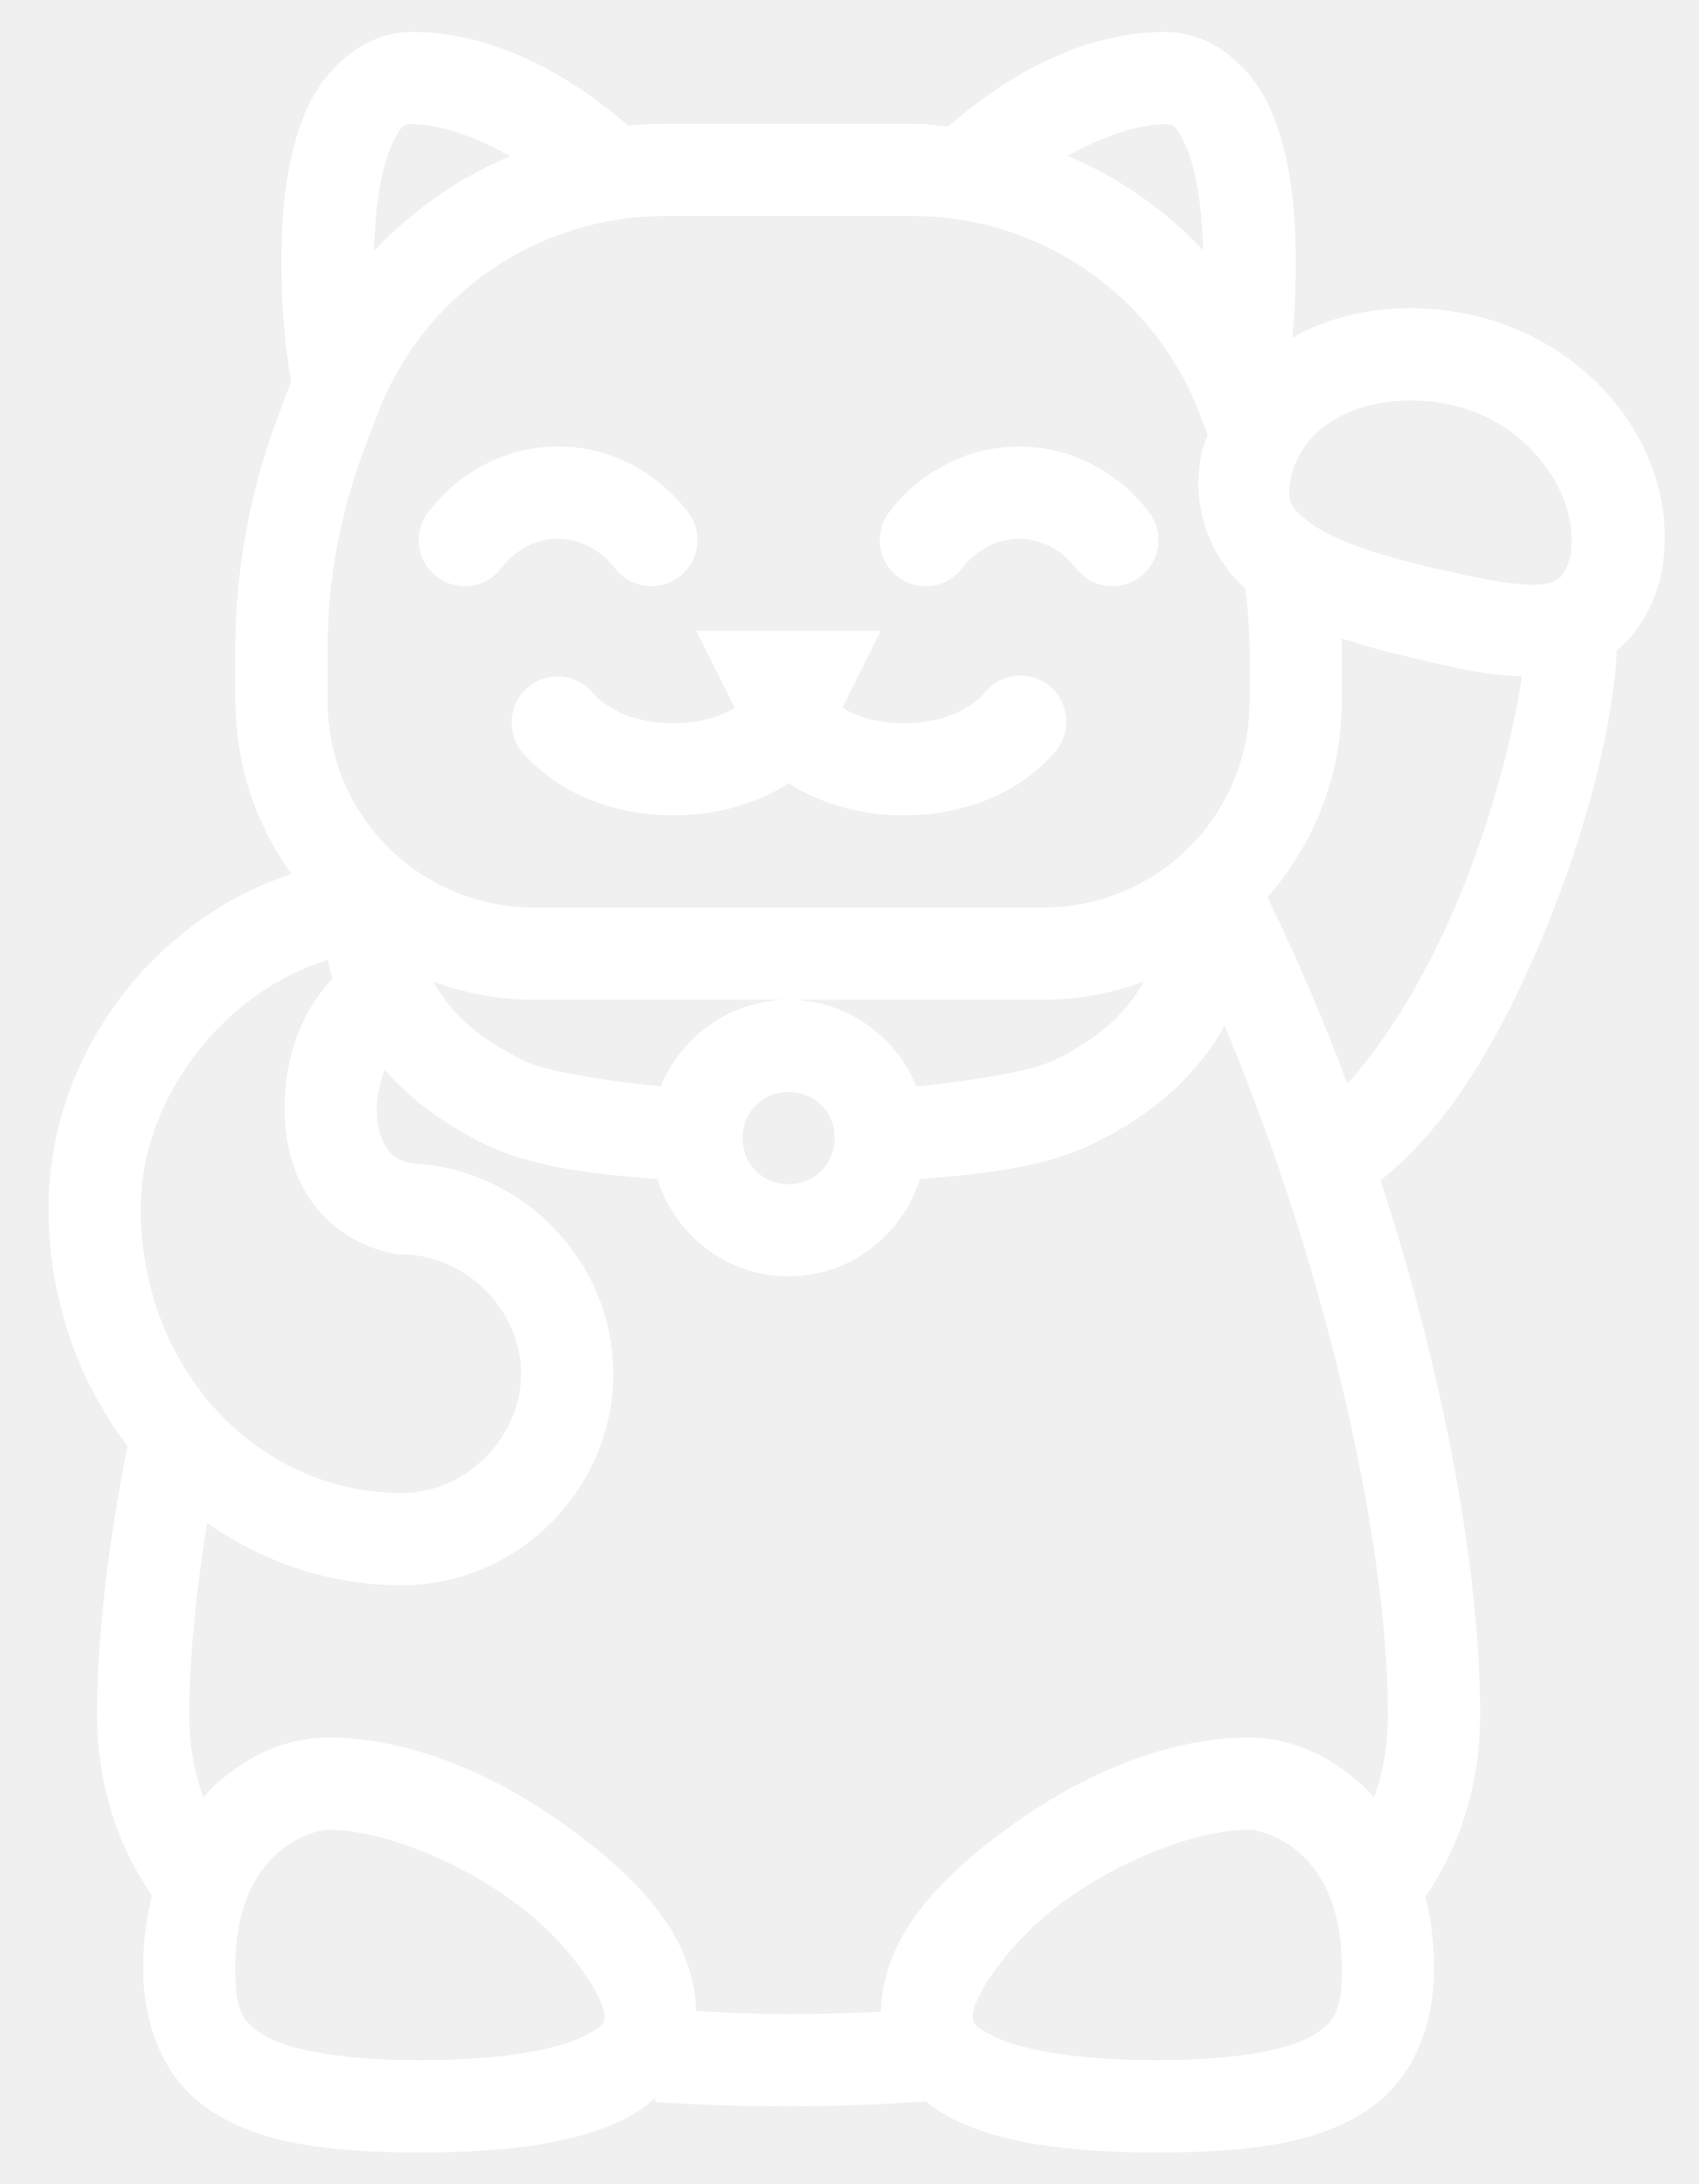
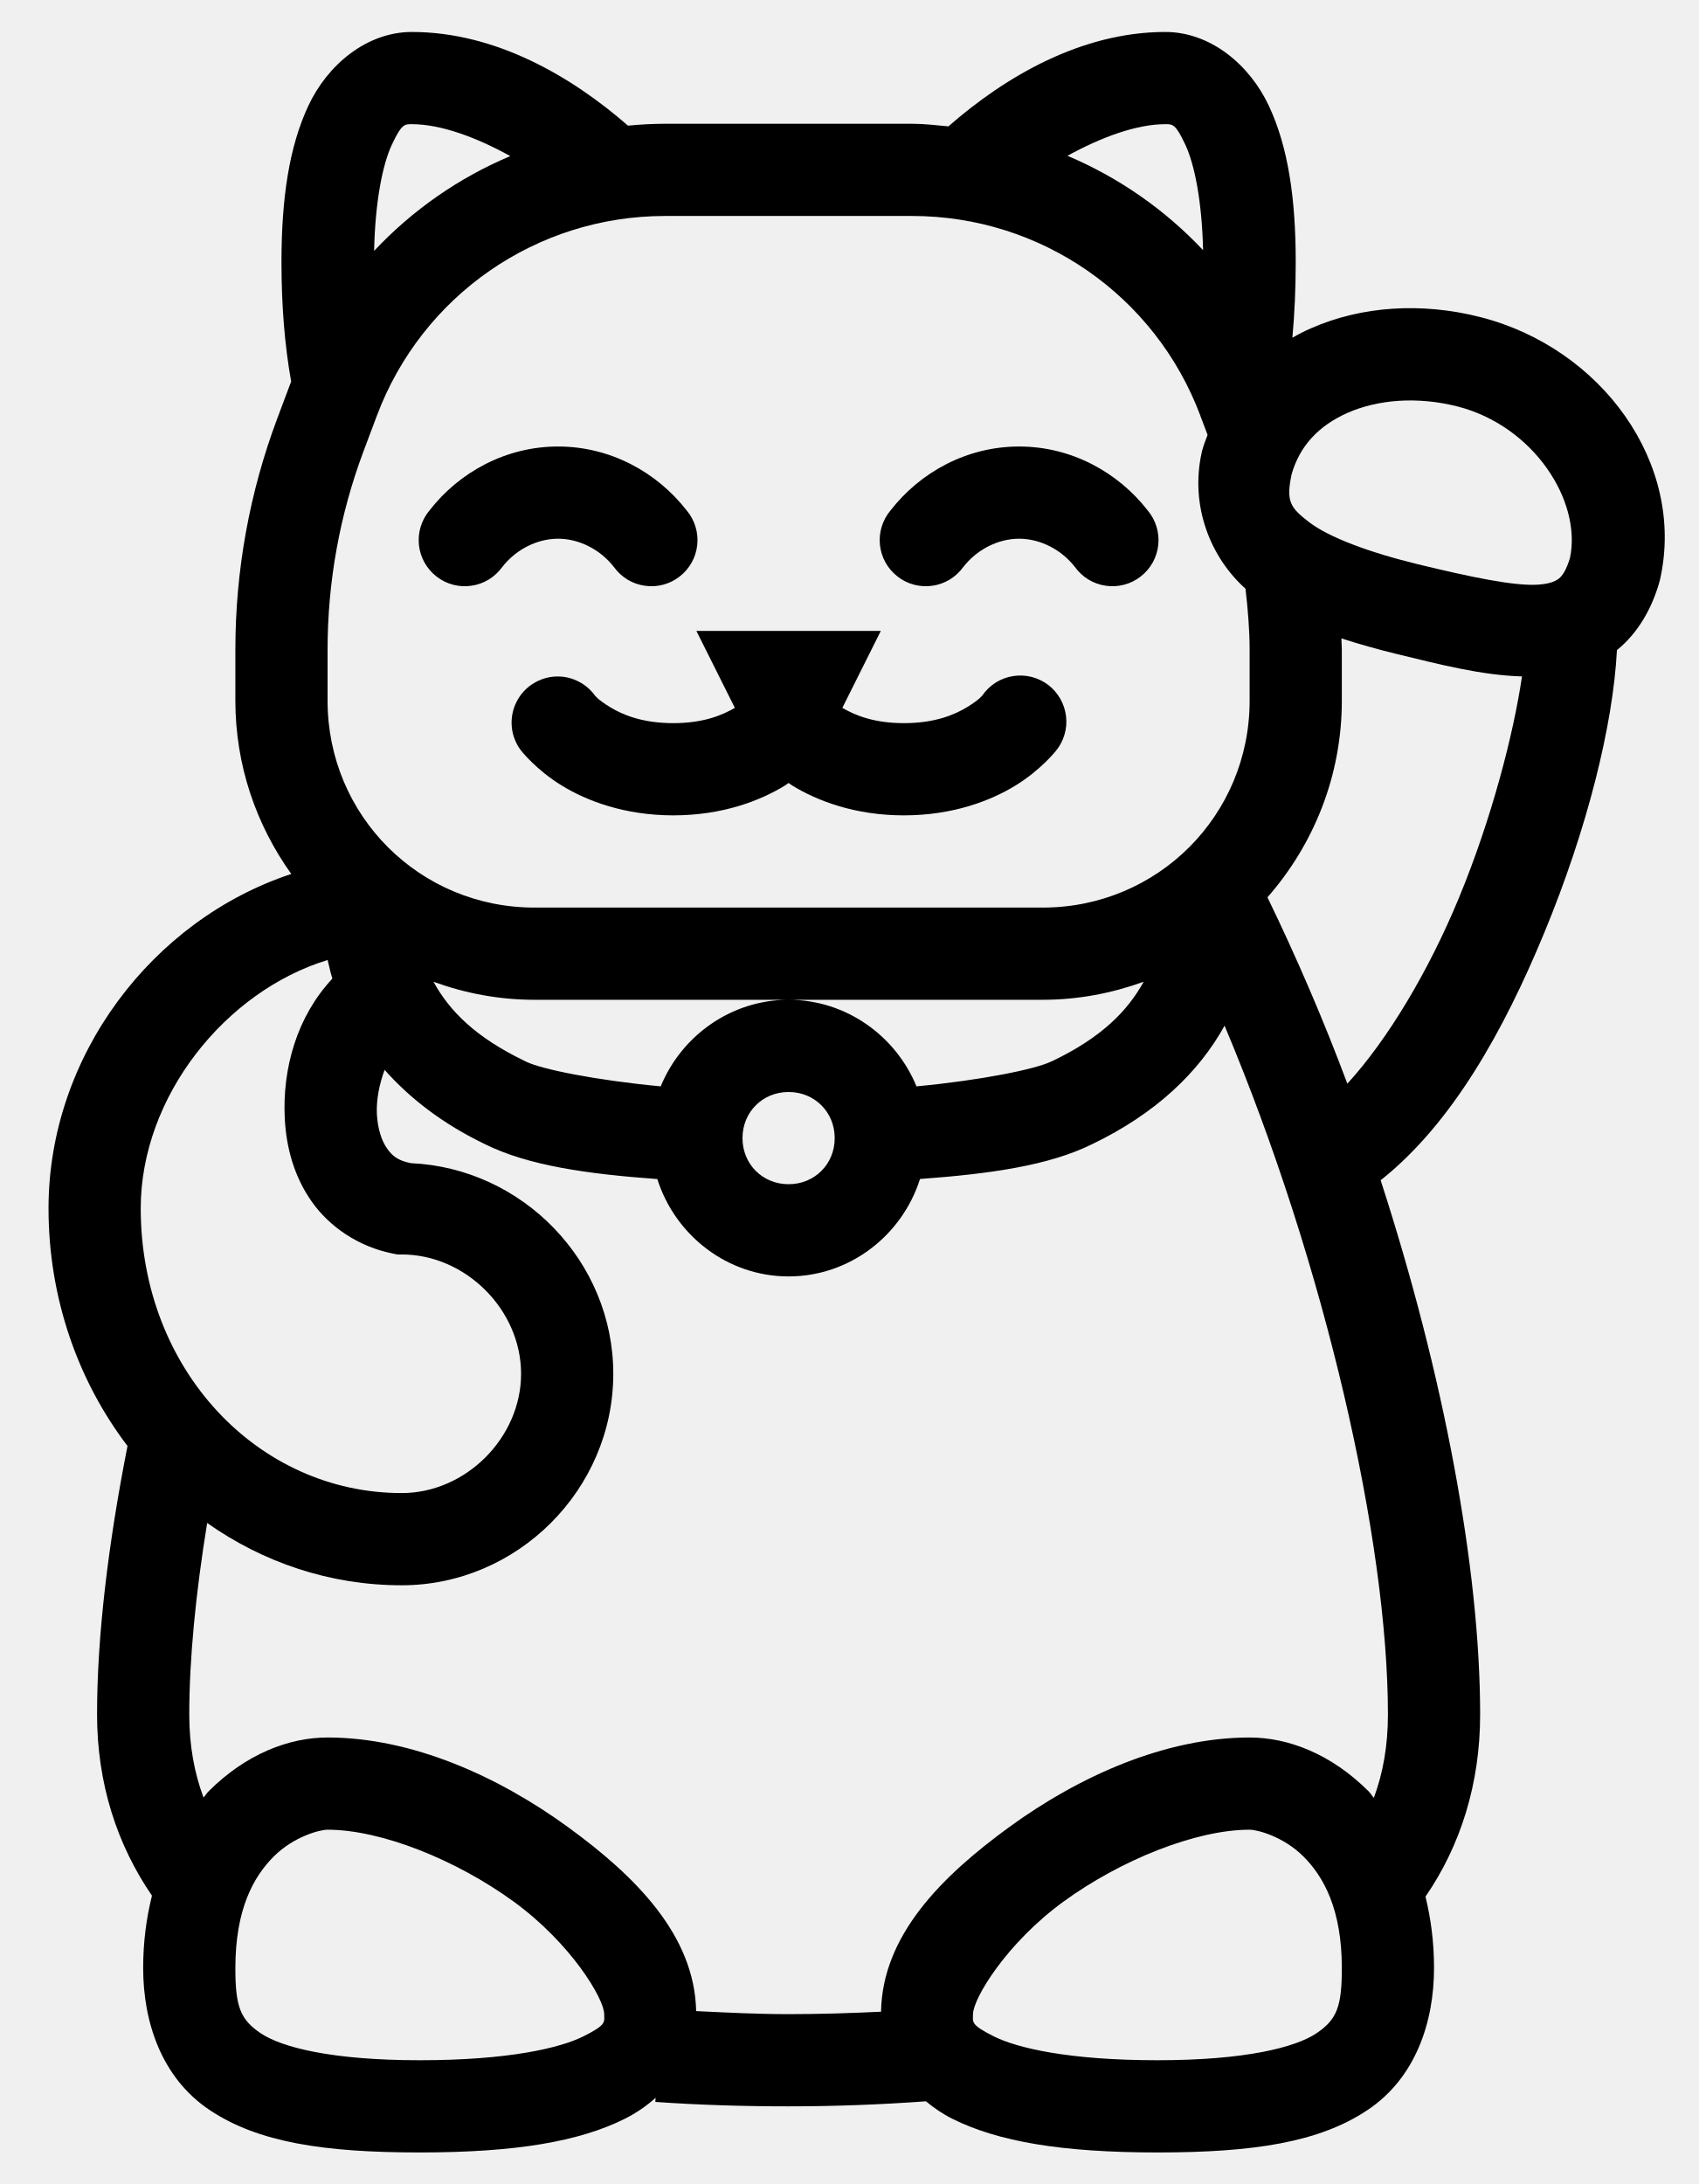
<svg xmlns="http://www.w3.org/2000/svg" width="28" height="36" viewBox="0 0 28 36" fill="none">
-   <path d="M6.789 0.527C6.043 0.527 5.396 1.071 5.081 1.748C4.766 2.424 4.64 3.271 4.64 4.32C4.64 5.035 4.693 5.693 4.8 6.291C4.797 6.301 4.792 6.31 4.788 6.319L4.57 6.9C4.113 8.118 3.88 9.408 3.88 10.709V11.55C3.88 12.614 4.224 13.599 4.802 14.406C2.513 15.161 0.8 17.403 0.8 19.918C0.8 21.399 1.287 22.764 2.102 23.835C1.782 25.458 1.6 26.975 1.6 28.26C1.6 29.4 1.931 30.41 2.505 31.247C2.415 31.609 2.36 32.005 2.36 32.44C2.36 33.327 2.661 34.251 3.458 34.782C4.255 35.314 5.337 35.48 6.92 35.48C8.503 35.48 9.549 35.3 10.3 34.925C10.491 34.829 10.66 34.712 10.808 34.579L10.803 34.647C11.515 34.697 12.25 34.72 13 34.72C13.775 34.72 14.53 34.69 15.264 34.637C15.395 34.745 15.538 34.844 15.7 34.925C16.451 35.3 17.497 35.48 19.08 35.48C20.663 35.48 21.745 35.314 22.542 34.782C23.339 34.251 23.64 33.327 23.64 32.44C23.64 32.011 23.587 31.621 23.499 31.263C24.076 30.424 24.4 29.404 24.4 28.26C24.4 25.862 23.798 22.651 22.76 19.455C23.947 18.514 24.799 16.966 25.454 15.383C26.165 13.665 26.592 11.953 26.655 10.716C26.997 10.44 27.233 10.035 27.36 9.576L27.364 9.557L27.369 9.538C27.786 7.643 26.404 5.735 24.4 5.226C23.915 5.102 23.426 5.058 22.954 5.089C22.482 5.12 22.026 5.229 21.608 5.413C21.504 5.458 21.404 5.51 21.305 5.567C21.341 5.171 21.36 4.755 21.36 4.32C21.36 3.271 21.235 2.424 20.919 1.748C20.604 1.071 19.957 0.527 19.211 0.527C17.82 0.527 16.561 1.271 15.635 2.083C15.436 2.065 15.239 2.04 15.037 2.04H10.963C10.758 2.04 10.554 2.052 10.352 2.071C9.426 1.263 8.173 0.527 6.789 0.527ZM6.789 2.047C7.272 2.047 7.858 2.267 8.412 2.573C7.561 2.932 6.799 3.463 6.167 4.136C6.185 3.321 6.307 2.713 6.458 2.389C6.621 2.04 6.669 2.047 6.789 2.047ZM19.211 2.047C19.331 2.047 19.379 2.04 19.542 2.389C19.692 2.711 19.814 3.316 19.833 4.124C19.203 3.455 18.443 2.926 17.597 2.568C18.149 2.265 18.73 2.047 19.211 2.047ZM10.963 3.56H15.037C17.155 3.56 19.045 4.869 19.788 6.852V6.854L19.907 7.169C19.875 7.253 19.842 7.337 19.818 7.425L19.813 7.445L19.809 7.464C19.616 8.34 19.954 9.187 20.532 9.704C20.571 10.043 20.6 10.379 20.6 10.709V11.55C20.6 13.443 19.082 14.96 17.19 14.96H8.81C6.917 14.96 5.4 13.443 5.4 11.55V10.709C5.4 9.59 5.601 8.482 5.994 7.434L6.212 6.854C6.956 4.87 8.845 3.56 10.963 3.56ZM23.055 6.607C23.362 6.587 23.692 6.615 24.024 6.699C25.288 7.021 26.078 8.263 25.881 9.198C25.819 9.401 25.754 9.493 25.699 9.536C25.64 9.582 25.551 9.623 25.356 9.637C24.966 9.664 24.237 9.51 23.379 9.302C22.56 9.103 21.899 8.853 21.578 8.605C21.266 8.365 21.199 8.262 21.292 7.819C21.425 7.351 21.737 7.016 22.22 6.803C22.463 6.696 22.748 6.628 23.055 6.607ZM9.2 7.36C8.339 7.36 7.571 7.783 7.08 8.414C7.015 8.492 6.965 8.583 6.935 8.681C6.905 8.779 6.896 8.881 6.906 8.983C6.917 9.085 6.948 9.183 6.998 9.273C7.048 9.362 7.115 9.44 7.196 9.503C7.276 9.566 7.369 9.612 7.468 9.638C7.567 9.664 7.67 9.67 7.771 9.655C7.872 9.641 7.97 9.606 8.057 9.553C8.144 9.499 8.22 9.429 8.28 9.346C8.498 9.065 8.845 8.88 9.2 8.88C9.555 8.88 9.902 9.065 10.12 9.346C10.18 9.429 10.256 9.499 10.343 9.553C10.431 9.606 10.528 9.641 10.629 9.655C10.73 9.67 10.833 9.664 10.932 9.638C11.031 9.612 11.124 9.566 11.204 9.503C11.285 9.44 11.352 9.362 11.402 9.273C11.452 9.183 11.483 9.085 11.494 8.983C11.505 8.881 11.495 8.779 11.465 8.681C11.435 8.583 11.386 8.492 11.32 8.414C10.829 7.783 10.061 7.36 9.2 7.36ZM16.8 7.36C15.939 7.36 15.171 7.783 14.68 8.414C14.614 8.492 14.565 8.583 14.535 8.681C14.505 8.779 14.495 8.881 14.506 8.983C14.517 9.085 14.548 9.183 14.598 9.273C14.648 9.362 14.715 9.44 14.796 9.503C14.876 9.566 14.969 9.612 15.068 9.638C15.167 9.664 15.27 9.67 15.371 9.655C15.472 9.641 15.569 9.606 15.657 9.553C15.744 9.499 15.82 9.429 15.88 9.346C16.098 9.065 16.445 8.88 16.8 8.88C17.155 8.88 17.502 9.065 17.72 9.346C17.78 9.429 17.856 9.499 17.943 9.553C18.03 9.606 18.128 9.641 18.229 9.655C18.33 9.67 18.433 9.664 18.532 9.638C18.631 9.612 18.724 9.566 18.804 9.503C18.885 9.44 18.952 9.362 19.002 9.273C19.052 9.183 19.083 9.085 19.094 8.983C19.105 8.881 19.095 8.779 19.065 8.681C19.035 8.583 18.985 8.492 18.92 8.414C18.429 7.783 17.661 7.36 16.8 7.36ZM11.48 10.4L12.114 11.668C11.905 11.79 11.593 11.92 11.1 11.92C10.585 11.92 10.259 11.78 10.052 11.653C9.845 11.526 9.804 11.46 9.804 11.46C9.736 11.368 9.648 11.292 9.547 11.239C9.446 11.185 9.334 11.155 9.219 11.151C9.075 11.146 8.932 11.183 8.807 11.257C8.682 11.33 8.581 11.438 8.516 11.567C8.45 11.696 8.423 11.841 8.437 11.985C8.451 12.129 8.506 12.266 8.596 12.38C8.596 12.38 8.845 12.694 9.258 12.947C9.67 13.2 10.294 13.44 11.1 13.44C11.906 13.44 12.53 13.2 12.942 12.947C12.964 12.934 12.979 12.919 13 12.906C13.021 12.919 13.036 12.934 13.058 12.947C13.47 13.2 14.094 13.44 14.9 13.44C15.706 13.44 16.33 13.2 16.742 12.947C17.155 12.694 17.404 12.38 17.404 12.38C17.47 12.301 17.518 12.21 17.547 12.112C17.577 12.014 17.586 11.911 17.574 11.809C17.562 11.707 17.53 11.609 17.48 11.52C17.429 11.43 17.361 11.352 17.28 11.29C17.198 11.228 17.105 11.183 17.006 11.158C16.906 11.133 16.803 11.128 16.702 11.144C16.6 11.16 16.503 11.196 16.416 11.25C16.33 11.305 16.255 11.376 16.196 11.46C16.196 11.46 16.155 11.526 15.948 11.653C15.741 11.78 15.415 11.92 14.9 11.92C14.407 11.92 14.095 11.79 13.886 11.668L14.52 10.4H11.48ZM22.113 10.523C22.404 10.617 22.705 10.702 23.02 10.779C23.742 10.954 24.417 11.13 25.09 11.15C24.949 12.106 24.589 13.498 24.05 14.801C23.552 16.005 22.881 17.13 22.211 17.863C21.818 16.81 21.373 15.78 20.894 14.791C21.655 13.923 22.12 12.79 22.12 11.55V10.709C22.12 10.646 22.114 10.585 22.113 10.523ZM5.401 15.824C5.426 15.927 5.447 16.029 5.479 16.131C4.9 16.751 4.65 17.605 4.695 18.448C4.72 18.916 4.848 19.394 5.14 19.808C5.433 20.223 5.909 20.55 6.475 20.663L6.549 20.678H6.623C7.677 20.678 8.59 21.591 8.59 22.645C8.59 23.699 7.677 24.611 6.623 24.611C4.255 24.611 2.32 22.58 2.32 19.918C2.32 18.075 3.718 16.337 5.401 15.824ZM7.146 16.183C7.667 16.372 8.225 16.48 8.81 16.48H13H17.19C17.774 16.48 18.332 16.371 18.853 16.183C18.587 16.664 18.164 17.099 17.346 17.491L17.34 17.494L17.334 17.495C17.079 17.623 16.172 17.807 15.108 17.907C14.767 17.075 13.948 16.48 13 16.48C12.052 16.48 11.233 17.075 10.892 17.907C9.828 17.807 8.922 17.625 8.666 17.497L8.66 17.494L8.655 17.491C7.837 17.098 7.411 16.665 7.146 16.183ZM20.187 16.907C21.853 20.864 22.88 25.416 22.88 28.26C22.88 28.779 22.798 29.23 22.648 29.635C22.618 29.602 22.593 29.559 22.562 29.528C21.944 28.909 21.233 28.64 20.6 28.64C19.207 28.64 17.785 29.281 16.638 30.116C15.504 30.941 14.545 31.913 14.524 33.16C14.027 33.184 13.52 33.2 13 33.2C12.476 33.2 11.976 33.174 11.476 33.15C11.45 31.908 10.493 30.938 9.362 30.116C8.215 29.281 6.793 28.64 5.4 28.64C4.767 28.64 4.056 28.909 3.438 29.528C3.408 29.558 3.384 29.599 3.355 29.63C3.205 29.226 3.12 28.779 3.12 28.26C3.12 27.359 3.224 26.278 3.415 25.104C4.333 25.751 5.433 26.131 6.623 26.131C8.53 26.131 10.11 24.552 10.11 22.645C10.11 20.789 8.611 19.254 6.773 19.173C6.56 19.13 6.469 19.056 6.381 18.932C6.293 18.808 6.226 18.608 6.213 18.367C6.201 18.13 6.254 17.867 6.34 17.635C6.757 18.104 7.296 18.524 7.995 18.86C8.71 19.215 9.69 19.352 10.836 19.435C11.128 20.358 11.986 21.04 13 21.04C14.014 21.04 14.874 20.358 15.166 19.434C16.313 19.35 17.293 19.214 18.01 18.857C19.05 18.356 19.761 17.678 20.187 16.907ZM13 18C13.429 18 13.76 18.331 13.76 18.76C13.76 19.189 13.429 19.52 13 19.52C12.571 19.52 12.24 19.189 12.24 18.76C12.24 18.331 12.571 18 13 18ZM5.4 30.16C6.287 30.16 7.525 30.659 8.468 31.345C9.411 32.031 9.96 32.947 9.96 33.2C9.96 33.327 10.009 33.371 9.62 33.565C9.231 33.76 8.377 33.96 6.92 33.96C5.463 33.96 4.645 33.746 4.302 33.518C3.959 33.289 3.88 33.073 3.88 32.44C3.88 31.469 4.181 30.934 4.512 30.602C4.844 30.271 5.273 30.16 5.4 30.16ZM20.6 30.16C20.727 30.16 21.156 30.271 21.488 30.602C21.819 30.934 22.12 31.469 22.12 32.44C22.12 33.073 22.041 33.289 21.698 33.518C21.355 33.746 20.537 33.96 19.08 33.96C17.623 33.96 16.769 33.76 16.38 33.565C15.991 33.371 16.04 33.327 16.04 33.2C16.04 32.947 16.589 32.031 17.532 31.345C18.475 30.659 19.713 30.16 20.6 30.16Z" fill="white" />
+   <path d="M6.789 0.527C6.043 0.527 5.396 1.071 5.081 1.748C4.766 2.424 4.64 3.271 4.64 4.32C4.64 5.035 4.693 5.693 4.8 6.291C4.797 6.301 4.792 6.31 4.788 6.319L4.57 6.9C4.113 8.118 3.88 9.408 3.88 10.709V11.55C3.88 12.614 4.224 13.599 4.802 14.406C2.513 15.161 0.8 17.403 0.8 19.918C0.8 21.399 1.287 22.764 2.102 23.835C1.782 25.458 1.6 26.975 1.6 28.26C1.6 29.4 1.931 30.41 2.505 31.247C2.415 31.609 2.36 32.005 2.36 32.44C2.36 33.327 2.661 34.251 3.458 34.782C4.255 35.314 5.337 35.48 6.92 35.48C8.503 35.48 9.549 35.3 10.3 34.925C10.491 34.829 10.66 34.712 10.808 34.579L10.803 34.647C11.515 34.697 12.25 34.72 13 34.72C13.775 34.72 14.53 34.69 15.264 34.637C15.395 34.745 15.538 34.844 15.7 34.925C16.451 35.3 17.497 35.48 19.08 35.48C20.663 35.48 21.745 35.314 22.542 34.782C23.339 34.251 23.64 33.327 23.64 32.44C23.64 32.011 23.587 31.621 23.499 31.263C24.076 30.424 24.4 29.404 24.4 28.26C24.4 25.862 23.798 22.651 22.76 19.455C23.947 18.514 24.799 16.966 25.454 15.383C26.165 13.665 26.592 11.953 26.655 10.716C26.997 10.44 27.233 10.035 27.36 9.576L27.364 9.557L27.369 9.538C27.786 7.643 26.404 5.735 24.4 5.226C23.915 5.102 23.426 5.058 22.954 5.089C22.482 5.12 22.026 5.229 21.608 5.413C21.504 5.458 21.404 5.51 21.305 5.567C21.341 5.171 21.36 4.755 21.36 4.32C21.36 3.271 21.235 2.424 20.919 1.748C20.604 1.071 19.957 0.527 19.211 0.527C17.82 0.527 16.561 1.271 15.635 2.083C15.436 2.065 15.239 2.04 15.037 2.04H10.963C10.758 2.04 10.554 2.052 10.352 2.071C9.426 1.263 8.173 0.527 6.789 0.527ZM6.789 2.047C7.272 2.047 7.858 2.267 8.412 2.573C7.561 2.932 6.799 3.463 6.167 4.136C6.185 3.321 6.307 2.713 6.458 2.389C6.621 2.04 6.669 2.047 6.789 2.047ZM19.211 2.047C19.331 2.047 19.379 2.04 19.542 2.389C19.692 2.711 19.814 3.316 19.833 4.124C19.203 3.455 18.443 2.926 17.597 2.568C18.149 2.265 18.73 2.047 19.211 2.047ZM10.963 3.56H15.037C17.155 3.56 19.045 4.869 19.788 6.852V6.854L19.907 7.169C19.875 7.253 19.842 7.337 19.818 7.425L19.813 7.445L19.809 7.464C19.616 8.34 19.954 9.187 20.532 9.704C20.571 10.043 20.6 10.379 20.6 10.709V11.55C20.6 13.443 19.082 14.96 17.19 14.96H8.81C6.917 14.96 5.4 13.443 5.4 11.55V10.709C5.4 9.59 5.601 8.482 5.994 7.434L6.212 6.854C6.956 4.87 8.845 3.56 10.963 3.56ZM23.055 6.607C23.362 6.587 23.692 6.615 24.024 6.699C25.288 7.021 26.078 8.263 25.881 9.198C25.819 9.401 25.754 9.493 25.699 9.536C25.64 9.582 25.551 9.623 25.356 9.637C24.966 9.664 24.237 9.51 23.379 9.302C22.56 9.103 21.899 8.853 21.578 8.605C21.266 8.365 21.199 8.262 21.292 7.819C21.425 7.351 21.737 7.016 22.22 6.803C22.463 6.696 22.748 6.628 23.055 6.607ZM9.2 7.36C8.339 7.36 7.571 7.783 7.08 8.414C7.015 8.492 6.965 8.583 6.935 8.681C6.905 8.779 6.896 8.881 6.906 8.983C6.917 9.085 6.948 9.183 6.998 9.273C7.048 9.362 7.115 9.44 7.196 9.503C7.276 9.566 7.369 9.612 7.468 9.638C7.567 9.664 7.67 9.67 7.771 9.655C7.872 9.641 7.97 9.606 8.057 9.553C8.144 9.499 8.22 9.429 8.28 9.346C8.498 9.065 8.845 8.88 9.2 8.88C9.555 8.88 9.902 9.065 10.12 9.346C10.18 9.429 10.256 9.499 10.343 9.553C10.431 9.606 10.528 9.641 10.629 9.655C10.73 9.67 10.833 9.664 10.932 9.638C11.031 9.612 11.124 9.566 11.204 9.503C11.285 9.44 11.352 9.362 11.402 9.273C11.452 9.183 11.483 9.085 11.494 8.983C11.505 8.881 11.495 8.779 11.465 8.681C11.435 8.583 11.386 8.492 11.32 8.414C10.829 7.783 10.061 7.36 9.2 7.36ZM16.8 7.36C15.939 7.36 15.171 7.783 14.68 8.414C14.614 8.492 14.565 8.583 14.535 8.681C14.505 8.779 14.495 8.881 14.506 8.983C14.517 9.085 14.548 9.183 14.598 9.273C14.648 9.362 14.715 9.44 14.796 9.503C14.876 9.566 14.969 9.612 15.068 9.638C15.167 9.664 15.27 9.67 15.371 9.655C15.472 9.641 15.569 9.606 15.657 9.553C15.744 9.499 15.82 9.429 15.88 9.346C16.098 9.065 16.445 8.88 16.8 8.88C17.155 8.88 17.502 9.065 17.72 9.346C17.78 9.429 17.856 9.499 17.943 9.553C18.03 9.606 18.128 9.641 18.229 9.655C18.33 9.67 18.433 9.664 18.532 9.638C18.631 9.612 18.724 9.566 18.804 9.503C18.885 9.44 18.952 9.362 19.002 9.273C19.052 9.183 19.083 9.085 19.094 8.983C19.105 8.881 19.095 8.779 19.065 8.681C19.035 8.583 18.985 8.492 18.92 8.414C18.429 7.783 17.661 7.36 16.8 7.36ZM11.48 10.4L12.114 11.668C11.905 11.79 11.593 11.92 11.1 11.92C10.585 11.92 10.259 11.78 10.052 11.653C9.845 11.526 9.804 11.46 9.804 11.46C9.736 11.368 9.648 11.292 9.547 11.239C9.446 11.185 9.334 11.155 9.219 11.151C9.075 11.146 8.932 11.183 8.807 11.257C8.682 11.33 8.581 11.438 8.516 11.567C8.45 11.696 8.423 11.841 8.437 11.985C8.451 12.129 8.506 12.266 8.596 12.38C8.596 12.38 8.845 12.694 9.258 12.947C9.67 13.2 10.294 13.44 11.1 13.44C11.906 13.44 12.53 13.2 12.942 12.947C12.964 12.934 12.979 12.919 13 12.906C13.021 12.919 13.036 12.934 13.058 12.947C13.47 13.2 14.094 13.44 14.9 13.44C15.706 13.44 16.33 13.2 16.742 12.947C17.155 12.694 17.404 12.38 17.404 12.38C17.47 12.301 17.518 12.21 17.547 12.112C17.577 12.014 17.586 11.911 17.574 11.809C17.562 11.707 17.53 11.609 17.48 11.52C17.429 11.43 17.361 11.352 17.28 11.29C17.198 11.228 17.105 11.183 17.006 11.158C16.906 11.133 16.803 11.128 16.702 11.144C16.6 11.16 16.503 11.196 16.416 11.25C16.33 11.305 16.255 11.376 16.196 11.46C16.196 11.46 16.155 11.526 15.948 11.653C15.741 11.78 15.415 11.92 14.9 11.92C14.407 11.92 14.095 11.79 13.886 11.668L14.52 10.4H11.48ZM22.113 10.523C22.404 10.617 22.705 10.702 23.02 10.779C23.742 10.954 24.417 11.13 25.09 11.15C24.949 12.106 24.589 13.498 24.05 14.801C23.552 16.005 22.881 17.13 22.211 17.863C21.818 16.81 21.373 15.78 20.894 14.791C21.655 13.923 22.12 12.79 22.12 11.55V10.709C22.12 10.646 22.114 10.585 22.113 10.523ZM5.401 15.824C5.426 15.927 5.447 16.029 5.479 16.131C4.9 16.751 4.65 17.605 4.695 18.448C4.72 18.916 4.848 19.394 5.14 19.808C5.433 20.223 5.909 20.55 6.475 20.663L6.549 20.678H6.623C7.677 20.678 8.59 21.591 8.59 22.645C8.59 23.699 7.677 24.611 6.623 24.611C4.255 24.611 2.32 22.58 2.32 19.918C2.32 18.075 3.718 16.337 5.401 15.824ZM7.146 16.183C7.667 16.372 8.225 16.48 8.81 16.48H13H17.19C17.774 16.48 18.332 16.371 18.853 16.183C18.587 16.664 18.164 17.099 17.346 17.491L17.34 17.494L17.334 17.495C17.079 17.623 16.172 17.807 15.108 17.907C14.767 17.075 13.948 16.48 13 16.48C12.052 16.48 11.233 17.075 10.892 17.907C9.828 17.807 8.922 17.625 8.666 17.497L8.66 17.494L8.655 17.491C7.837 17.098 7.411 16.665 7.146 16.183ZM20.187 16.907C21.853 20.864 22.88 25.416 22.88 28.26C22.88 28.779 22.798 29.23 22.648 29.635C22.618 29.602 22.593 29.559 22.562 29.528C21.944 28.909 21.233 28.64 20.6 28.64C19.207 28.64 17.785 29.281 16.638 30.116C15.504 30.941 14.545 31.913 14.524 33.16C14.027 33.184 13.52 33.2 13 33.2C12.476 33.2 11.976 33.174 11.476 33.15C11.45 31.908 10.493 30.938 9.362 30.116C8.215 29.281 6.793 28.64 5.4 28.64C4.767 28.64 4.056 28.909 3.438 29.528C3.408 29.558 3.384 29.599 3.355 29.63C3.205 29.226 3.12 28.779 3.12 28.26C3.12 27.359 3.224 26.278 3.415 25.104C4.333 25.751 5.433 26.131 6.623 26.131C8.53 26.131 10.11 24.552 10.11 22.645C10.11 20.789 8.611 19.254 6.773 19.173C6.56 19.13 6.469 19.056 6.381 18.932C6.293 18.808 6.226 18.608 6.213 18.367C6.201 18.13 6.254 17.867 6.34 17.635C6.757 18.104 7.296 18.524 7.995 18.86C8.71 19.215 9.69 19.352 10.836 19.435C11.128 20.358 11.986 21.04 13 21.04C14.014 21.04 14.874 20.358 15.166 19.434C16.313 19.35 17.293 19.214 18.01 18.857C19.05 18.356 19.761 17.678 20.187 16.907ZM13 18C13.429 18 13.76 18.331 13.76 18.76C13.76 19.189 13.429 19.52 13 19.52C12.571 19.52 12.24 19.189 12.24 18.76C12.24 18.331 12.571 18 13 18ZM5.4 30.16C6.287 30.16 7.525 30.659 8.468 31.345C9.411 32.031 9.96 32.947 9.96 33.2C9.96 33.327 10.009 33.371 9.62 33.565C9.231 33.76 8.377 33.96 6.92 33.96C5.463 33.96 4.645 33.746 4.302 33.518C3.959 33.289 3.88 33.073 3.88 32.44C3.88 31.469 4.181 30.934 4.512 30.602C4.844 30.271 5.273 30.16 5.4 30.16ZM20.6 30.16C20.727 30.16 21.156 30.271 21.488 30.602C21.819 30.934 22.12 31.469 22.12 32.44C22.12 33.073 22.041 33.289 21.698 33.518C21.355 33.746 20.537 33.96 19.08 33.96C17.623 33.96 16.769 33.76 16.38 33.565C15.991 33.371 16.04 33.327 16.04 33.2C16.04 32.947 16.589 32.031 17.532 31.345C18.475 30.659 19.713 30.16 20.6 30.16Z" fill="black" />
</svg>
